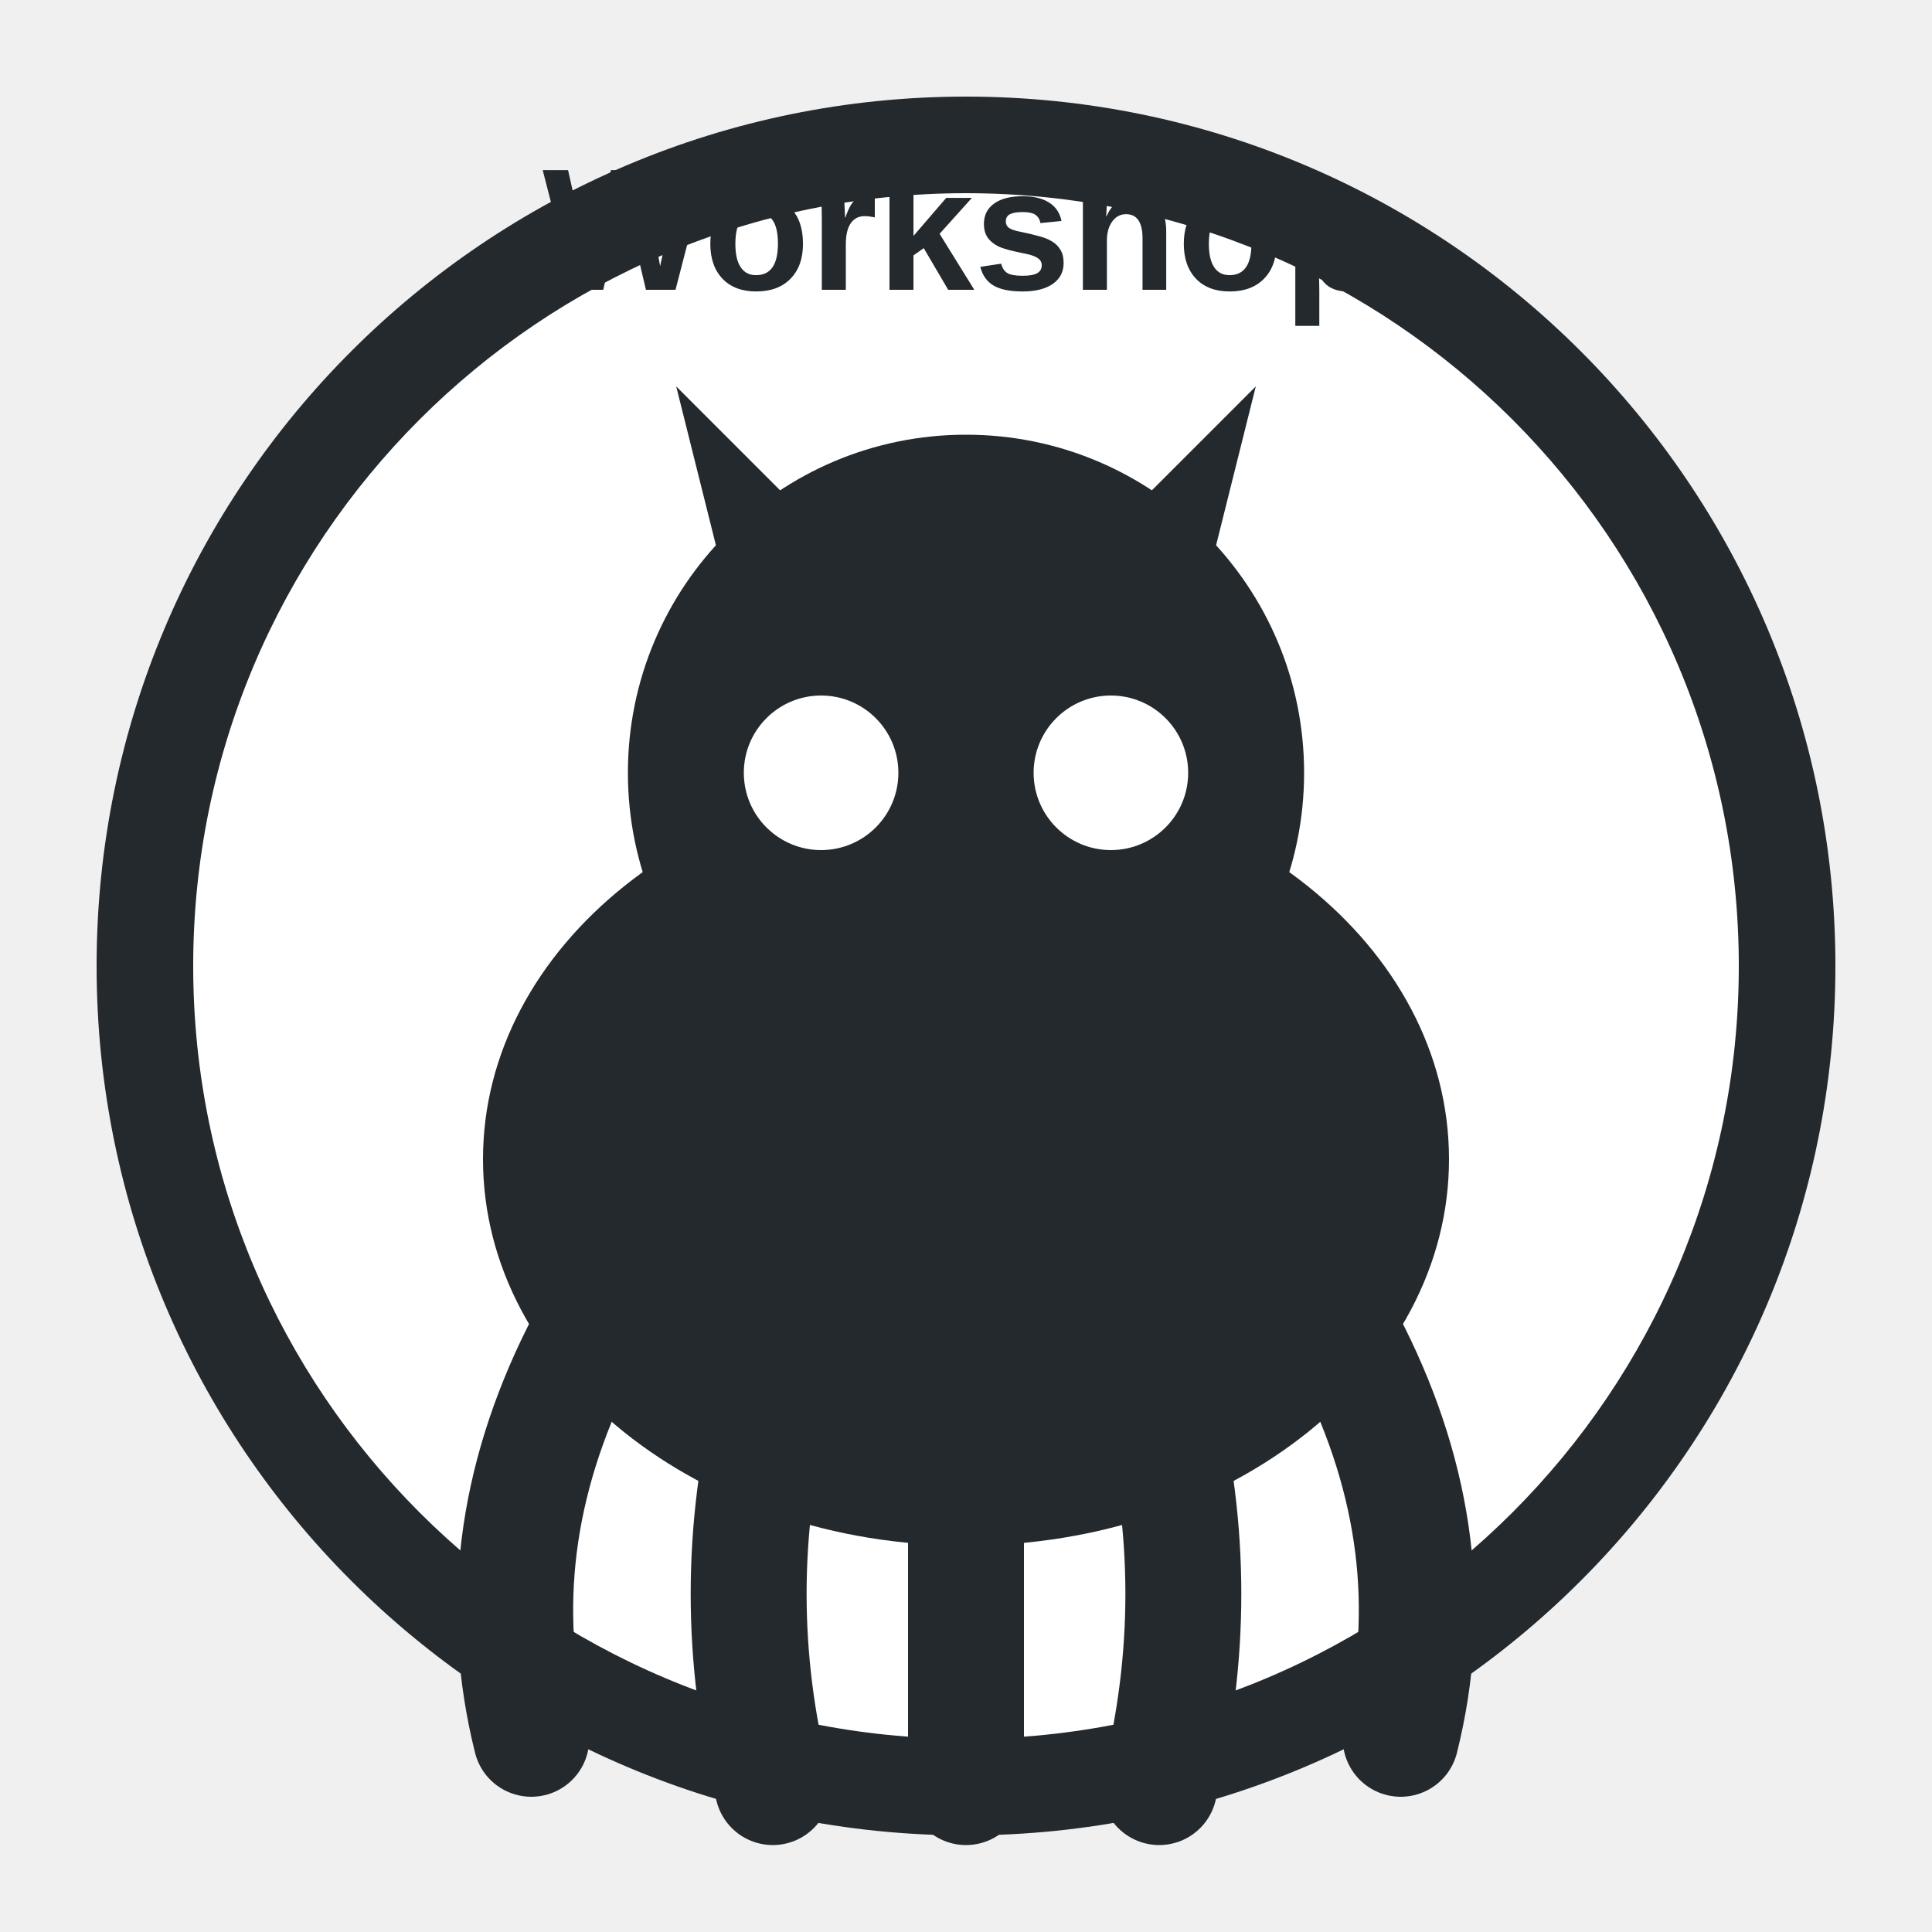
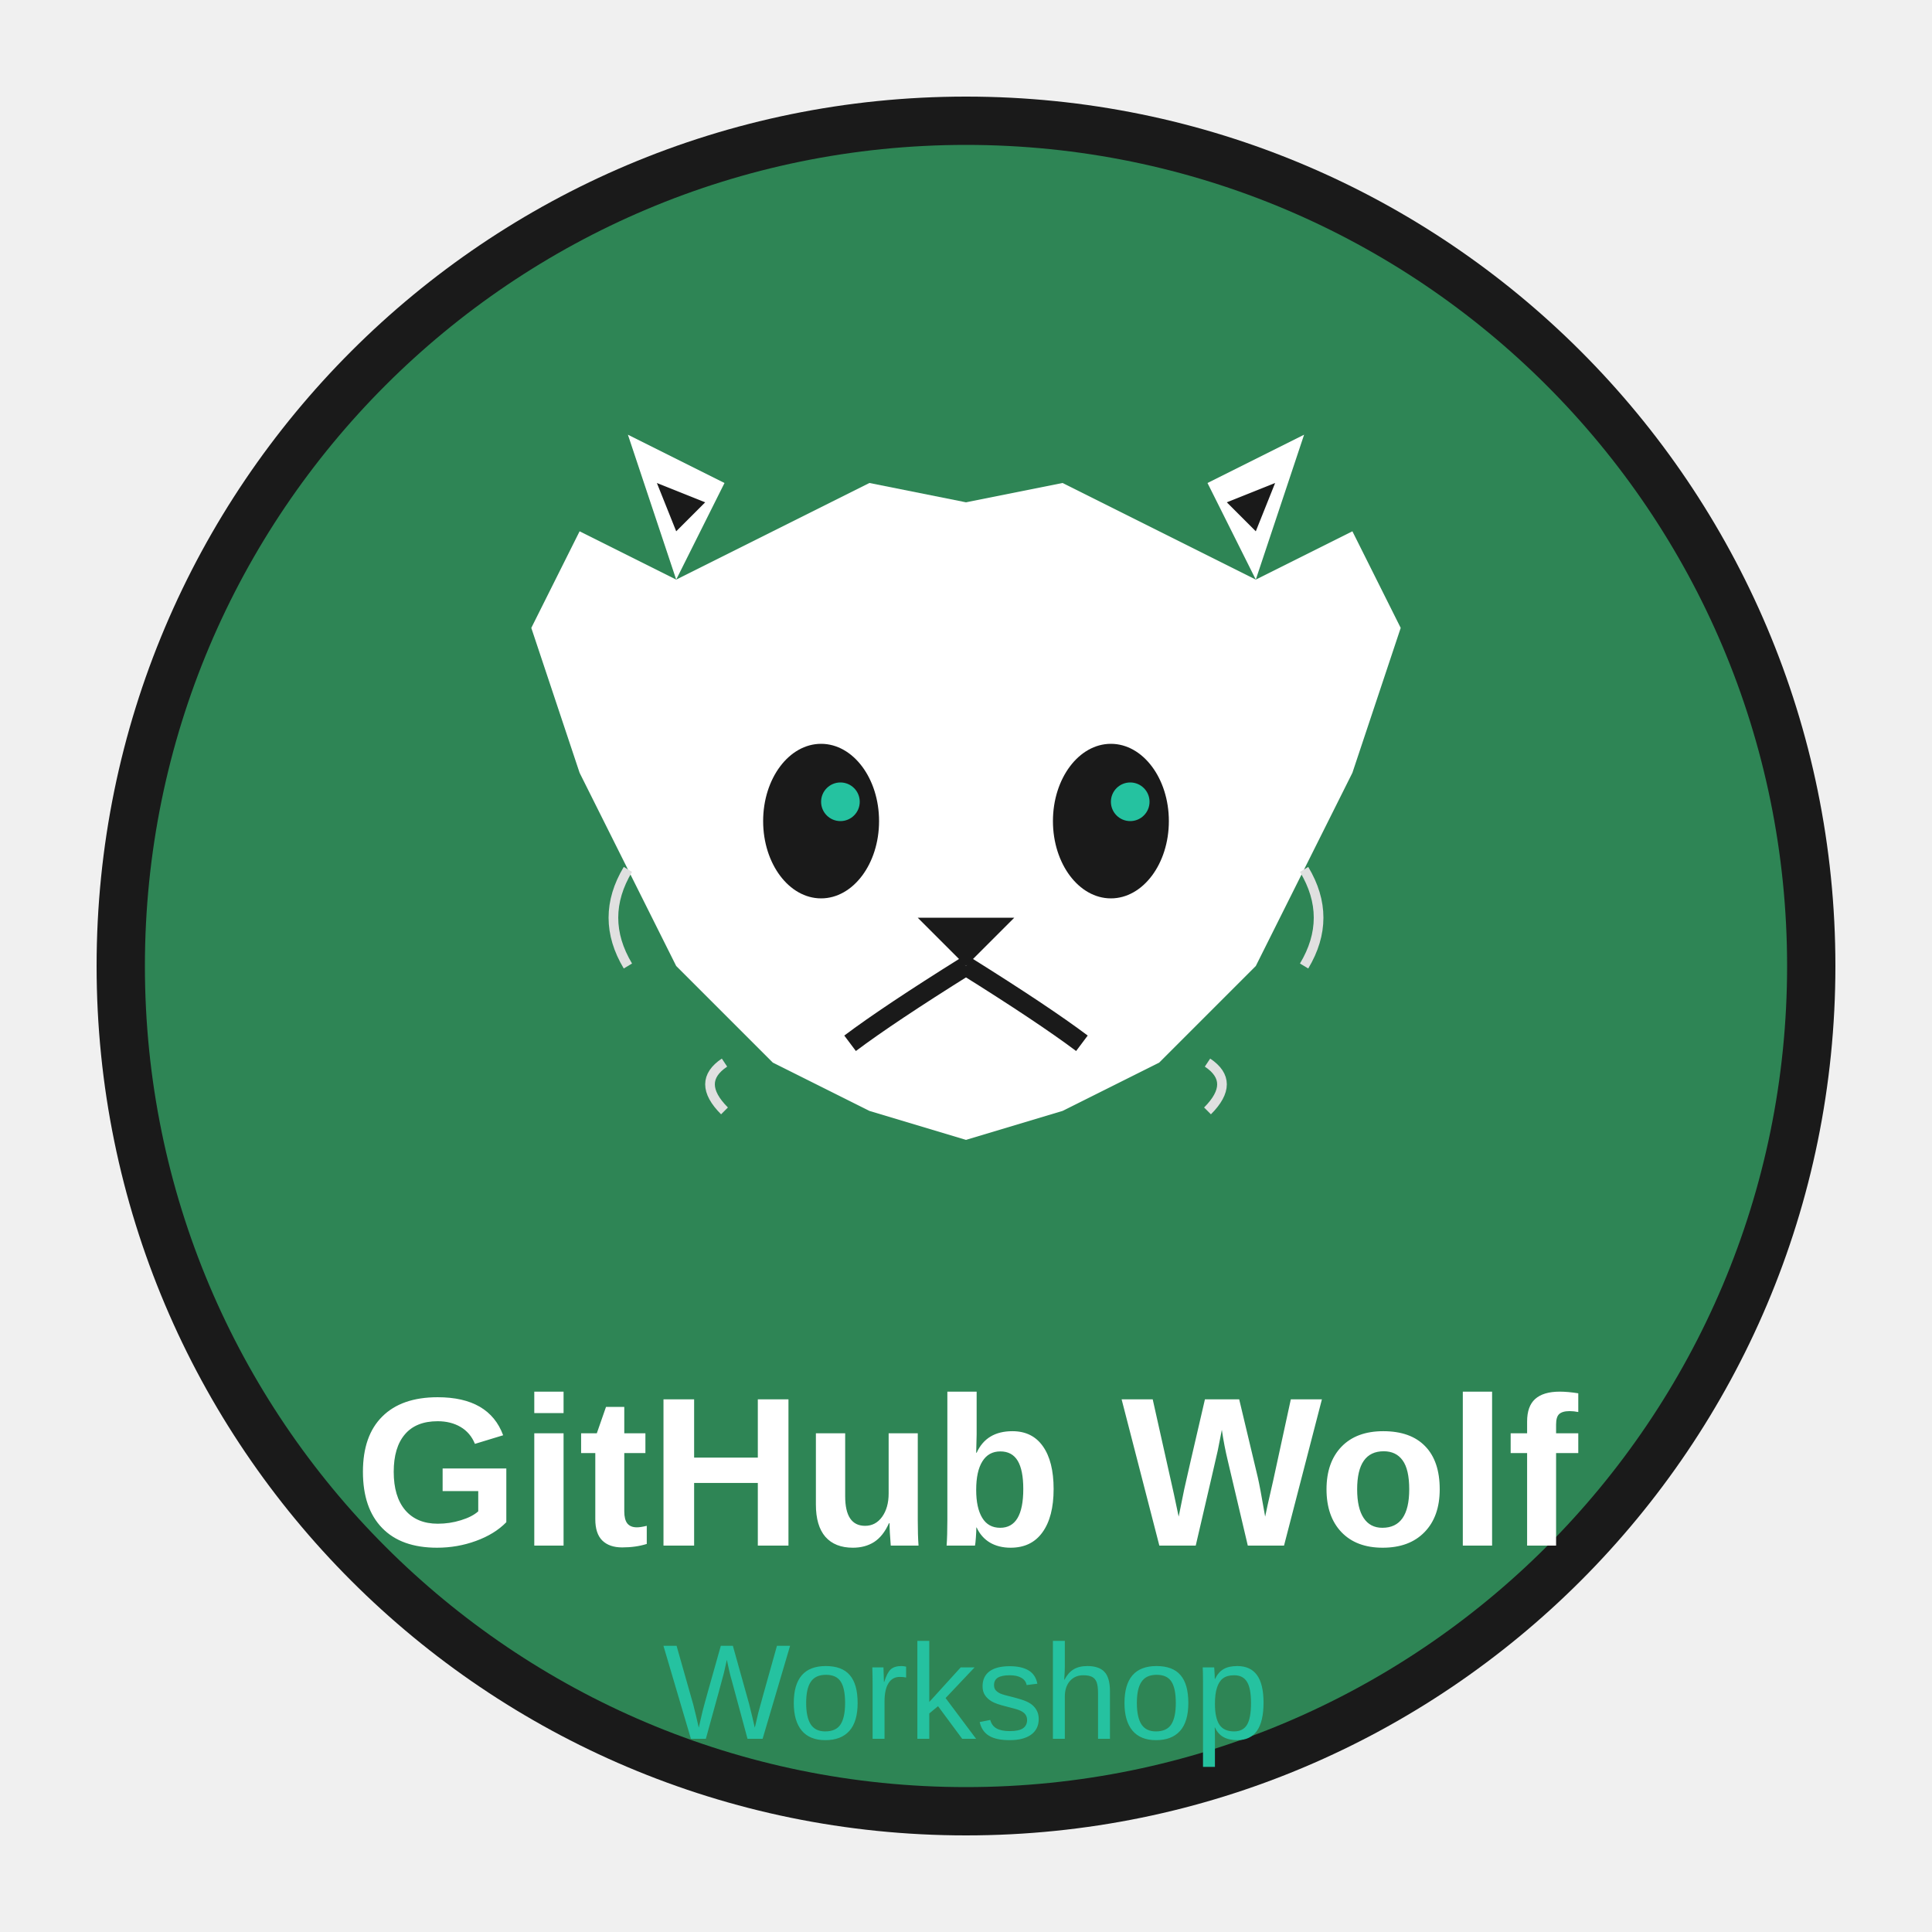
<svg xmlns="http://www.w3.org/2000/svg" width="200" height="200" viewBox="0 0 200 200">
-   <circle cx="100" cy="100" r="90" fill="#24292e" />
-   <circle cx="100" cy="100" r="80" fill="#ffffff" />
-   <ellipse cx="100" cy="120" rx="50" ry="40" fill="#24292e" />
-   <path d="M 60 140 Q 50 160 55 180" stroke="#24292e" stroke-width="12" fill="none" stroke-linecap="round" />
-   <path d="M 80 145 Q 75 165 80 185" stroke="#24292e" stroke-width="12" fill="none" stroke-linecap="round" />
-   <path d="M 100 145 Q 100 165 100 185" stroke="#24292e" stroke-width="12" fill="none" stroke-linecap="round" />
-   <path d="M 120 145 Q 125 165 120 185" stroke="#24292e" stroke-width="12" fill="none" stroke-linecap="round" />
-   <path d="M 140 140 Q 150 160 145 180" stroke="#24292e" stroke-width="12" fill="none" stroke-linecap="round" />
-   <circle cx="100" cy="80" r="35" fill="#24292e" />
-   <path d="M 75 60 L 70 40 L 85 55 Z" fill="#24292e" />
-   <path d="M 125 60 L 130 40 L 115 55 Z" fill="#24292e" />
-   <circle cx="85" cy="80" r="8" fill="#ffffff" />
-   <circle cx="115" cy="80" r="8" fill="#ffffff" />
-   <text x="100" y="30" text-anchor="middle" font-family="Arial, sans-serif" font-size="18" font-weight="bold" fill="#24292e">Workshop</text>
+   <circle cx="100" cy="100" r="90" fill="#1a1a1a" />
+   <circle cx="100" cy="100" r="85" fill="#2e8555" />
+   <g transform="translate(100, 100)">
+     <path d="M -40 -20               L -45 -35               L -40 -45               L -30 -40              L -20 -45              L -10 -50              L 0 -48              L 10 -50              L 20 -45              L 30 -40              L 40 -45              L 45 -35              L 40 -20              L 35 -10              L 30 0              L 20 10              L 10 15              L 0 18              L -10 15              L -20 10              L -30 0              L -35 -10              Z" fill="#ffffff" />
+     <path d="M -30 -40 L -35 -55 L -25 -50 Z" fill="#ffffff" />
+     <path d="M 30 -40 L 35 -55 L 25 -50 Z" fill="#ffffff" />
+     <path d="M -30 -45 L -32 -50 L -27 -48 Z" fill="#1a1a1a" />
+     <path d="M 30 -45 L 32 -50 L 27 -48 Z" fill="#1a1a1a" />
+     <ellipse cx="-15" cy="-15" rx="6" ry="8" fill="#1a1a1a" />
+     <ellipse cx="15" cy="-15" rx="6" ry="8" fill="#1a1a1a" />
+     <circle cx="-13" cy="-17" r="2" fill="#25c2a0" />
+     <circle cx="17" cy="-17" r="2" fill="#25c2a0" />
+     <path d="M -5 -5 L 0 0 L 5 -5 Z" fill="#1a1a1a" />
+     <path d="M 0 0 Q -8 5 -12 8" stroke="#1a1a1a" stroke-width="2" fill="none" />
+     <path d="M 0 0 Q 8 5 12 8" stroke="#1a1a1a" stroke-width="2" fill="none" />
+     <path d="M -35 -10 Q -38 -5 -35 0" stroke="#e0e0e0" stroke-width="1" fill="none" />
+     <path d="M 35 -10 Q 38 -5 35 0" stroke="#e0e0e0" stroke-width="1" fill="none" />
+     <path d="M -25 10 Q -28 12 -25 15" stroke="#e0e0e0" stroke-width="1" fill="none" />
+     <path d="M 25 10 Q 28 12 25 15" stroke="#e0e0e0" stroke-width="1" fill="none" />
+   </g>
+   <text x="100" y="160" text-anchor="middle" font-family="Arial, sans-serif" font-size="22" font-weight="bold" fill="#ffffff">GitHub Wolf</text>
+   <text x="100" y="180" text-anchor="middle" font-family="Arial, sans-serif" font-size="14" fill="#25c2a0">Workshop</text>
</svg>
